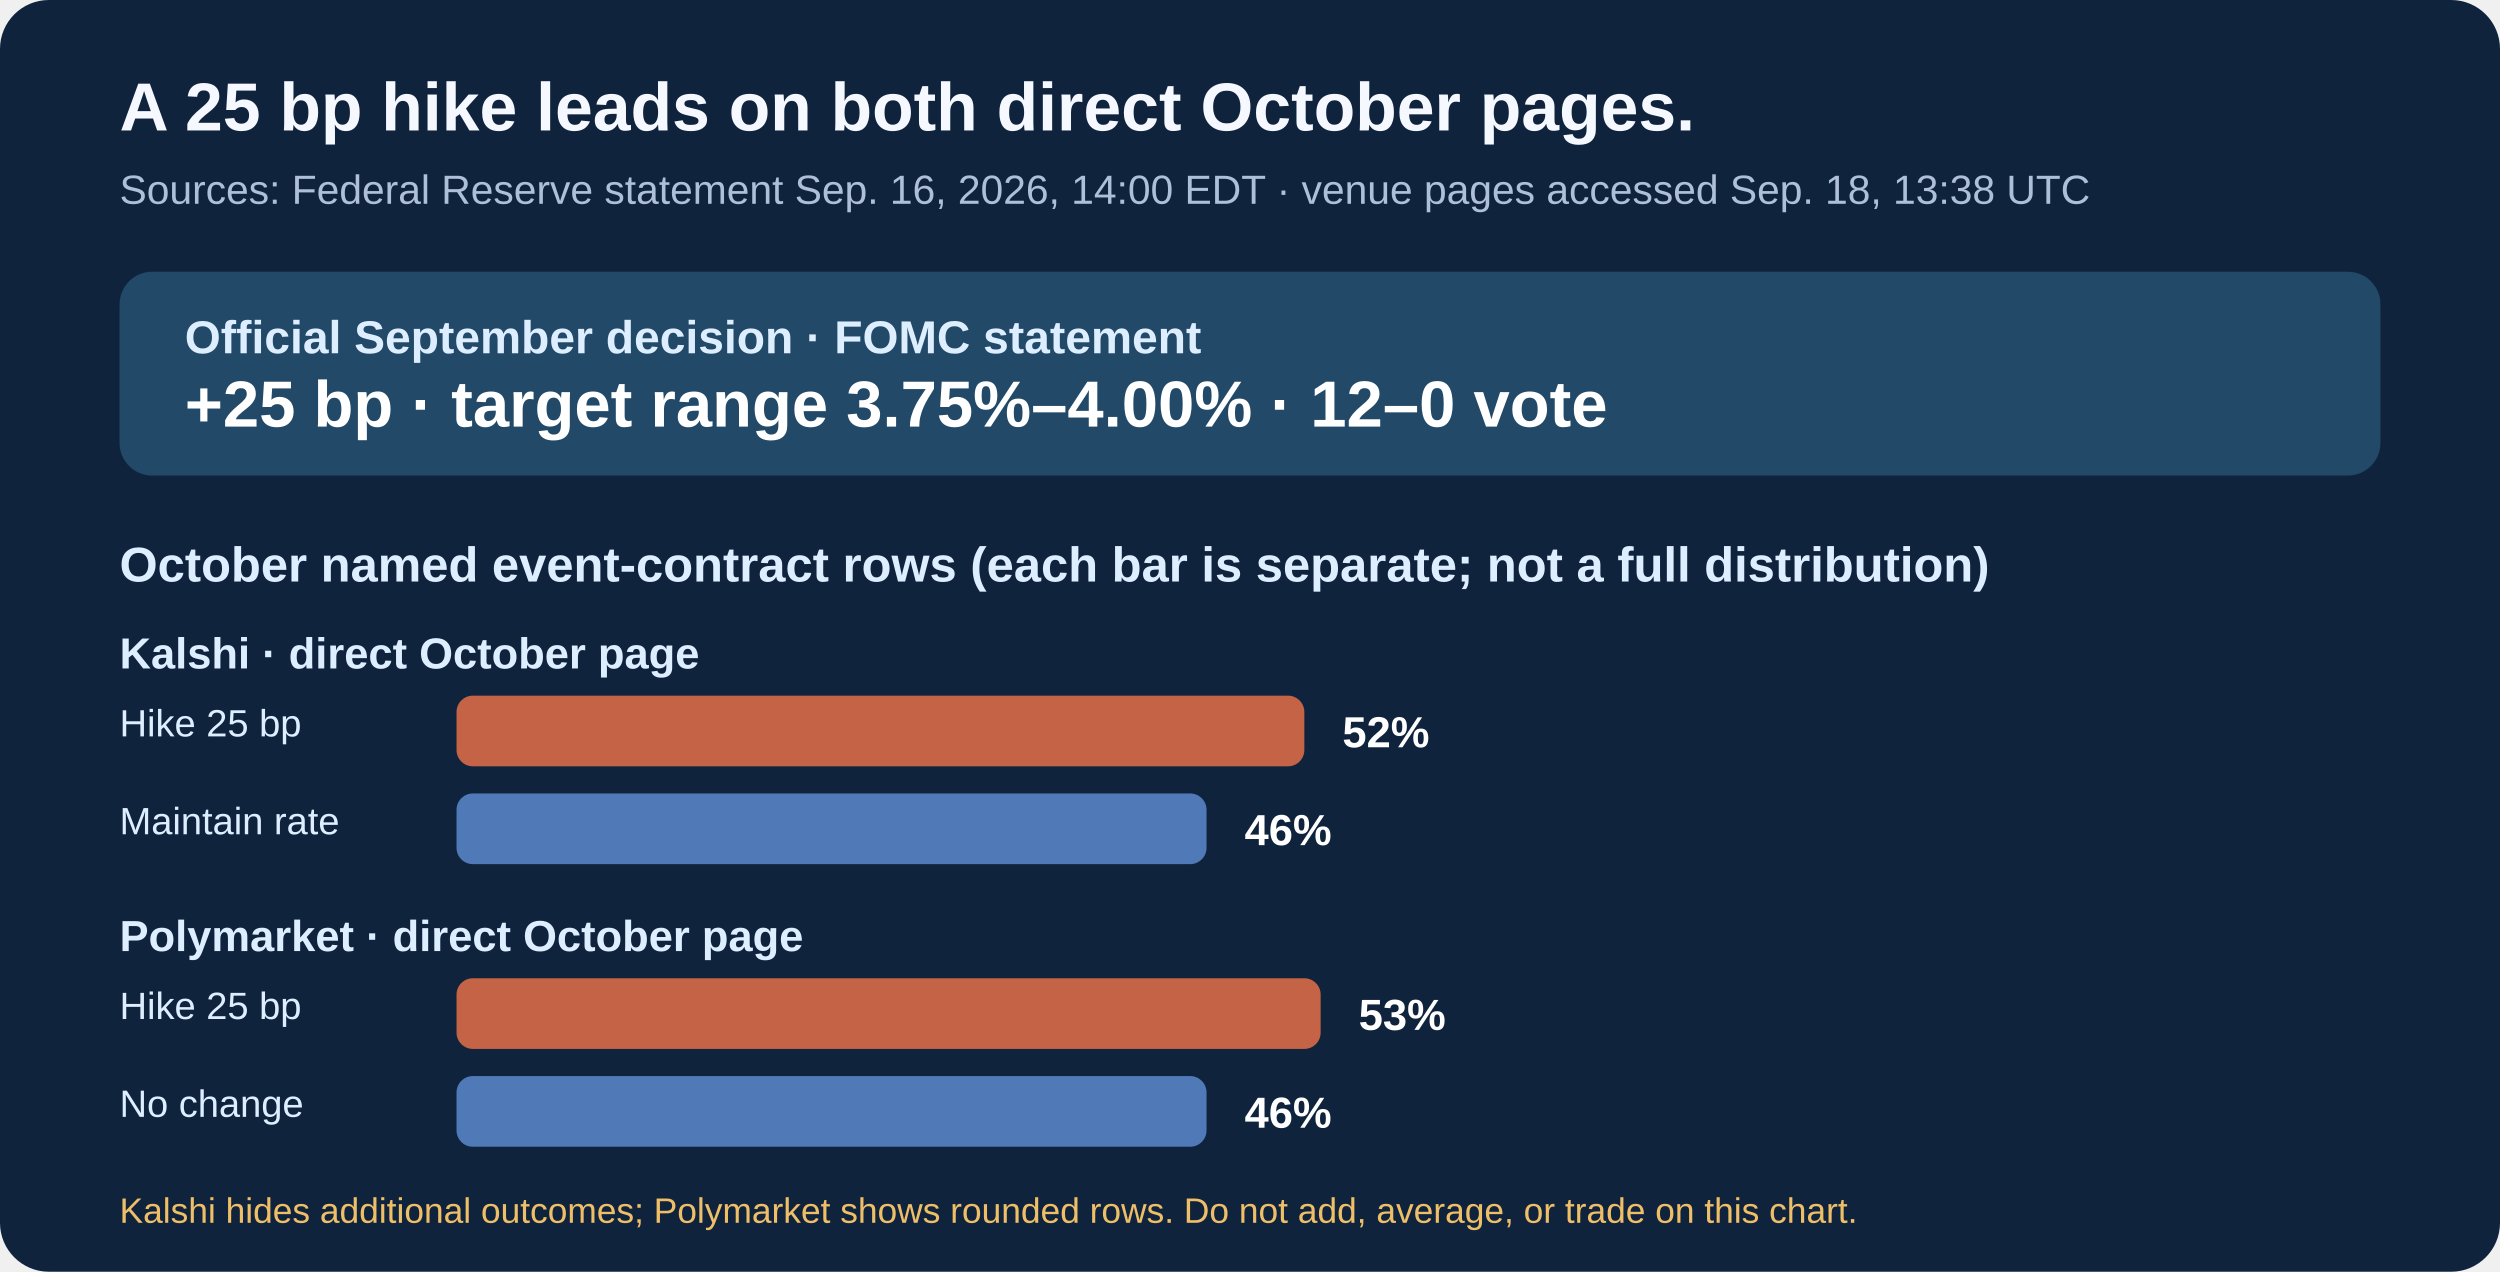
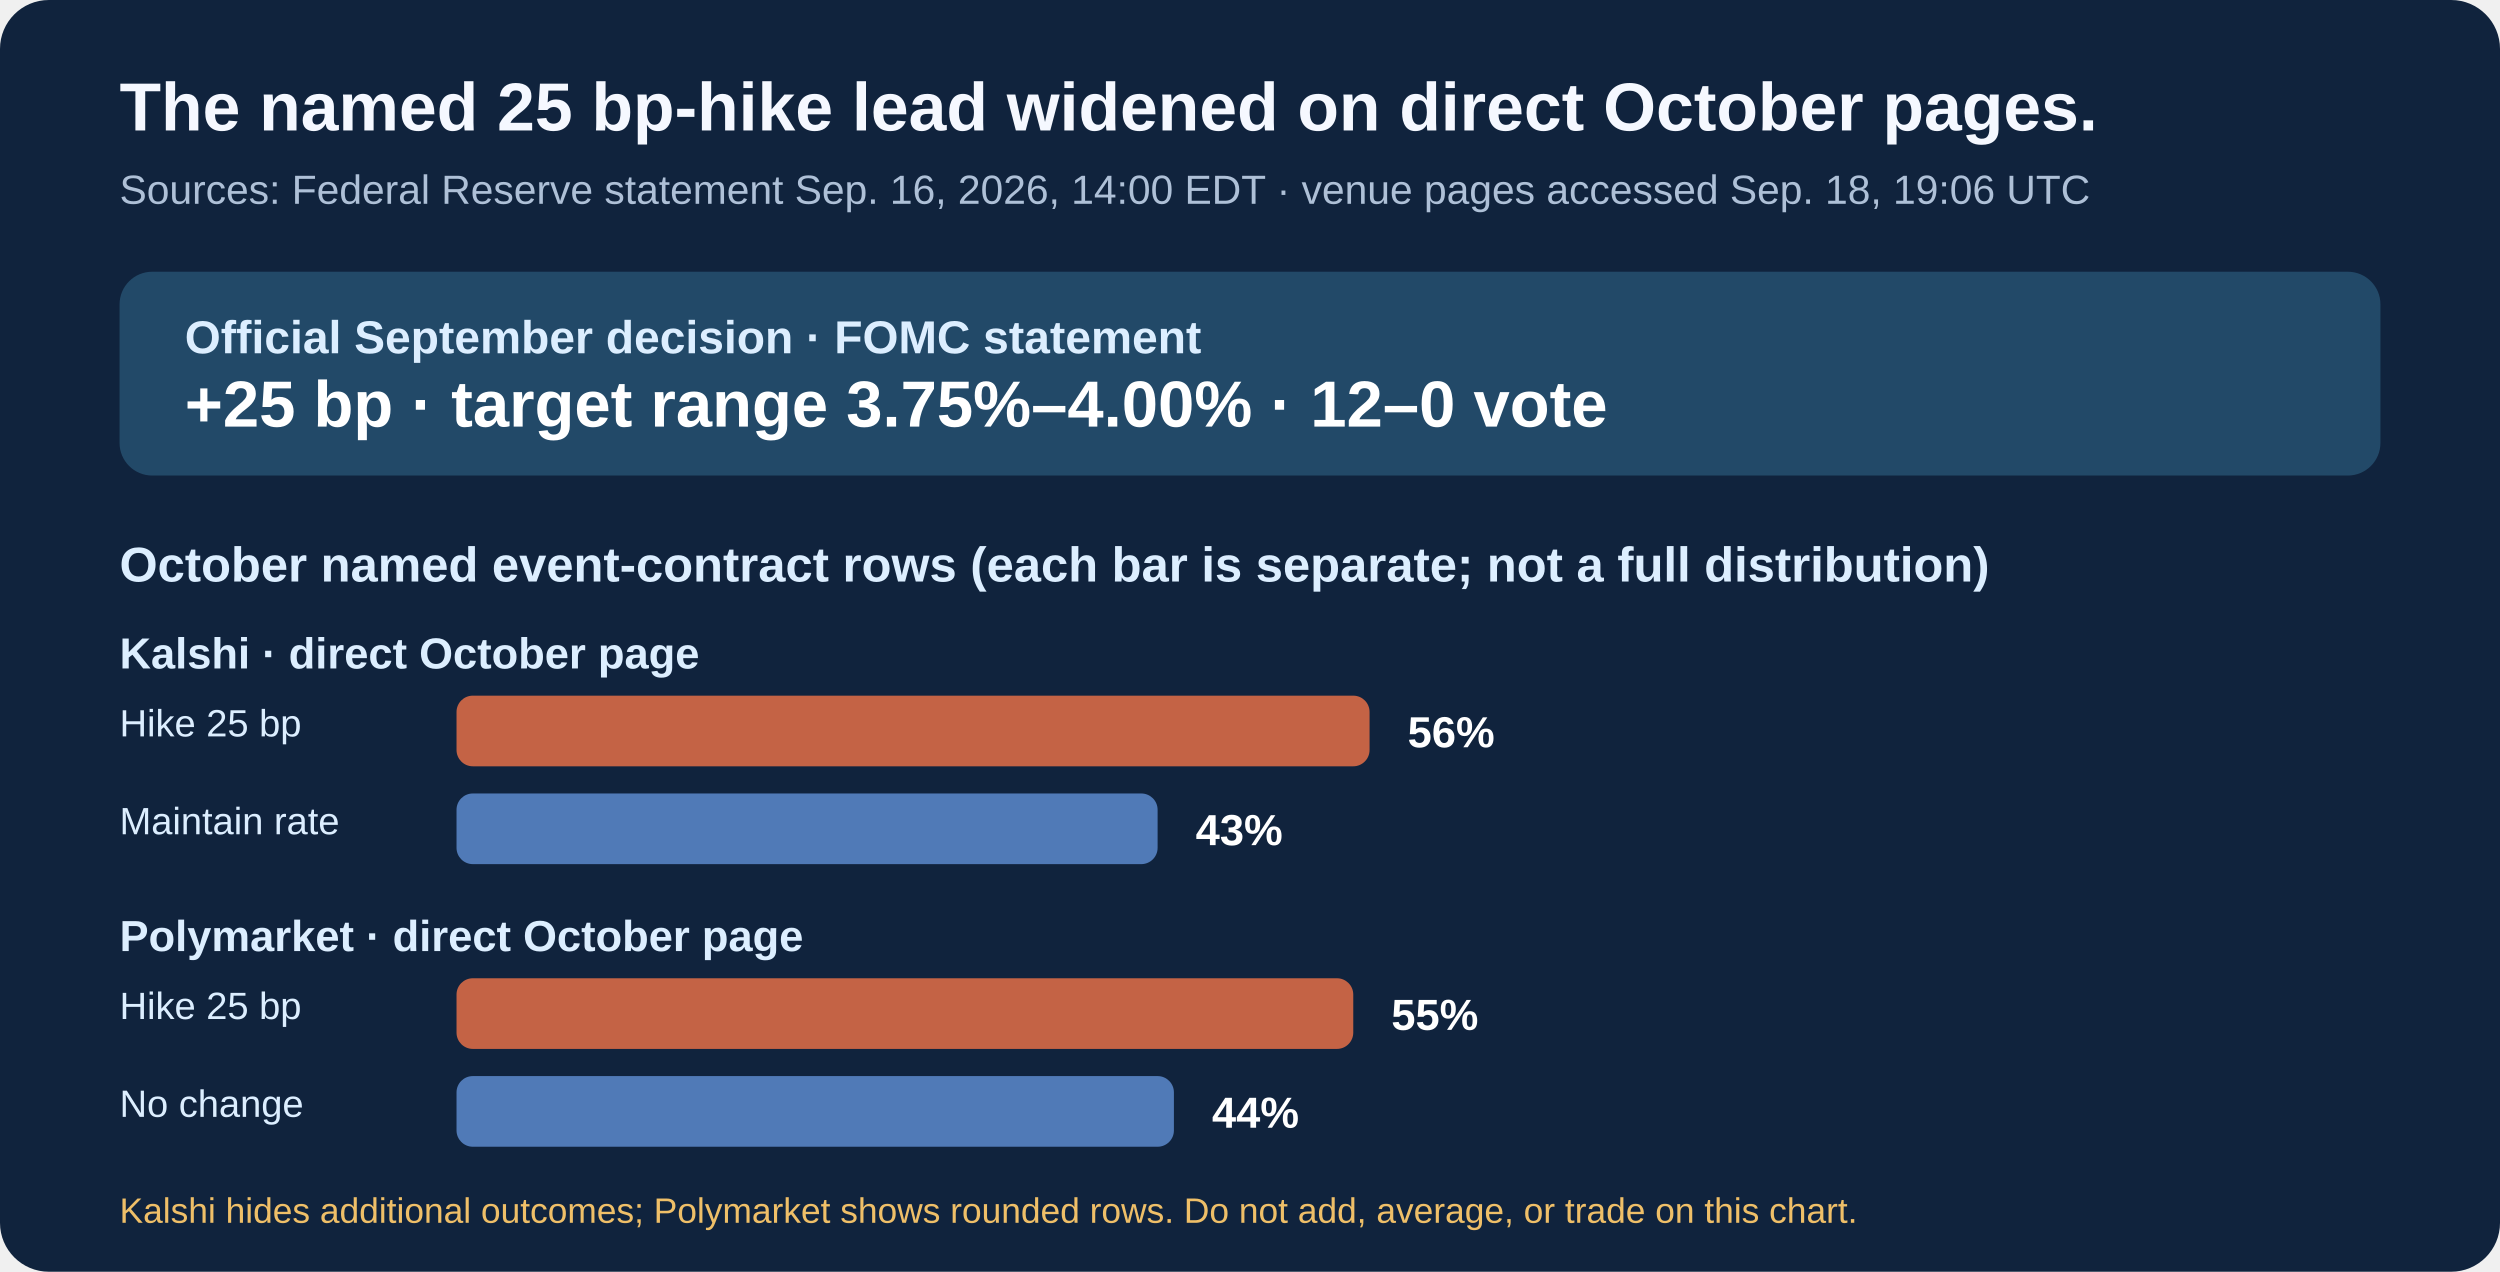
<svg xmlns="http://www.w3.org/2000/svg" width="920" height="468" viewBox="0 0 920 468" role="img" aria-labelledby="title desc">
  <rect width="920" height="468" rx="18" fill="#10233d" />
-   <text x="44" y="48" fill="#f5f8ff" font-family="Arial, sans-serif" font-size="25" font-weight="700">A 25 bp hike leads on both direct October pages.</text>
-   <text x="44" y="75" fill="#aec0d7" font-family="Arial, sans-serif" font-size="15">Sources: Federal Reserve statement Sep. 16, 2026, 14:00 EDT · venue pages accessed Sep. 18, 13:38 UTC</text>
+   <text x="44" y="48" fill="#f5f8ff" font-family="Arial, sans-serif" font-size="25" font-weight="700">The named 25 bp-hike lead widened on direct October pages.</text>
+   <text x="44" y="75" fill="#aec0d7" font-family="Arial, sans-serif" font-size="15">Sources: Federal Reserve statement Sep. 16, 2026, 14:00 EDT · venue pages accessed Sep. 18, 19:06 UTC</text>
  <rect x="44" y="100" width="832" height="75" rx="12" fill="#224968" />
  <text x="68" y="130" fill="#dceeff" font-family="Arial, sans-serif" font-size="17" font-weight="700">Official September decision · FOMC statement</text>
  <text x="68" y="157" fill="#ffffff" font-family="Arial, sans-serif" font-size="24" font-weight="700">+25 bp · target range 3.75%–4.00% · 12–0 vote</text>
  <text x="44" y="214" fill="#dceeff" font-family="Arial, sans-serif" font-size="18" font-weight="700">October named event-contract rows (each bar is separate; not a full distribution)</text>
  <text x="44" y="246" fill="#dceeff" font-family="Arial, sans-serif" font-size="16" font-weight="700">Kalshi · direct October page</text>
  <text x="44" y="271" fill="#dceeff" font-family="Arial, sans-serif" font-size="14">Hike 25 bp</text>
-   <rect x="168" y="256" width="312" height="26" rx="6" fill="#c46345" />
-   <text x="494" y="275" fill="#fff" font-family="Arial, sans-serif" font-size="16" font-weight="700">52%</text>
+   <rect x="168" y="256" width="336" height="26" rx="6" fill="#c46345" />
+   <text x="518" y="275" fill="#fff" font-family="Arial, sans-serif" font-size="16" font-weight="700">56%</text>
  <text x="44" y="307" fill="#dceeff" font-family="Arial, sans-serif" font-size="14">Maintain rate</text>
-   <rect x="168" y="292" width="276" height="26" rx="6" fill="#507ab7" />
-   <text x="458" y="311" fill="#fff" font-family="Arial, sans-serif" font-size="16" font-weight="700">46%</text>
+   <rect x="168" y="292" width="258" height="26" rx="6" fill="#507ab7" />
+   <text x="440" y="311" fill="#fff" font-family="Arial, sans-serif" font-size="16" font-weight="700">43%</text>
  <text x="44" y="350" fill="#dceeff" font-family="Arial, sans-serif" font-size="16" font-weight="700">Polymarket · direct October page</text>
  <text x="44" y="375" fill="#dceeff" font-family="Arial, sans-serif" font-size="14">Hike 25 bp</text>
-   <rect x="168" y="360" width="318" height="26" rx="6" fill="#c46345" />
-   <text x="500" y="379" fill="#fff" font-family="Arial, sans-serif" font-size="16" font-weight="700">53%</text>
+   <rect x="168" y="360" width="330" height="26" rx="6" fill="#c46345" />
+   <text x="512" y="379" fill="#fff" font-family="Arial, sans-serif" font-size="16" font-weight="700">55%</text>
  <text x="44" y="411" fill="#dceeff" font-family="Arial, sans-serif" font-size="14">No change</text>
-   <rect x="168" y="396" width="276" height="26" rx="6" fill="#507ab7" />
-   <text x="458" y="415" fill="#fff" font-family="Arial, sans-serif" font-size="16" font-weight="700">46%</text>
+   <rect x="168" y="396" width="264" height="26" rx="6" fill="#507ab7" />
+   <text x="446" y="415" fill="#fff" font-family="Arial, sans-serif" font-size="16" font-weight="700">44%</text>
  <text x="44" y="450" fill="#efbf68" font-family="Arial, sans-serif" font-size="13">Kalshi hides additional outcomes; Polymarket shows rounded rows. Do not add, average, or trade on this chart.</text>
</svg>
